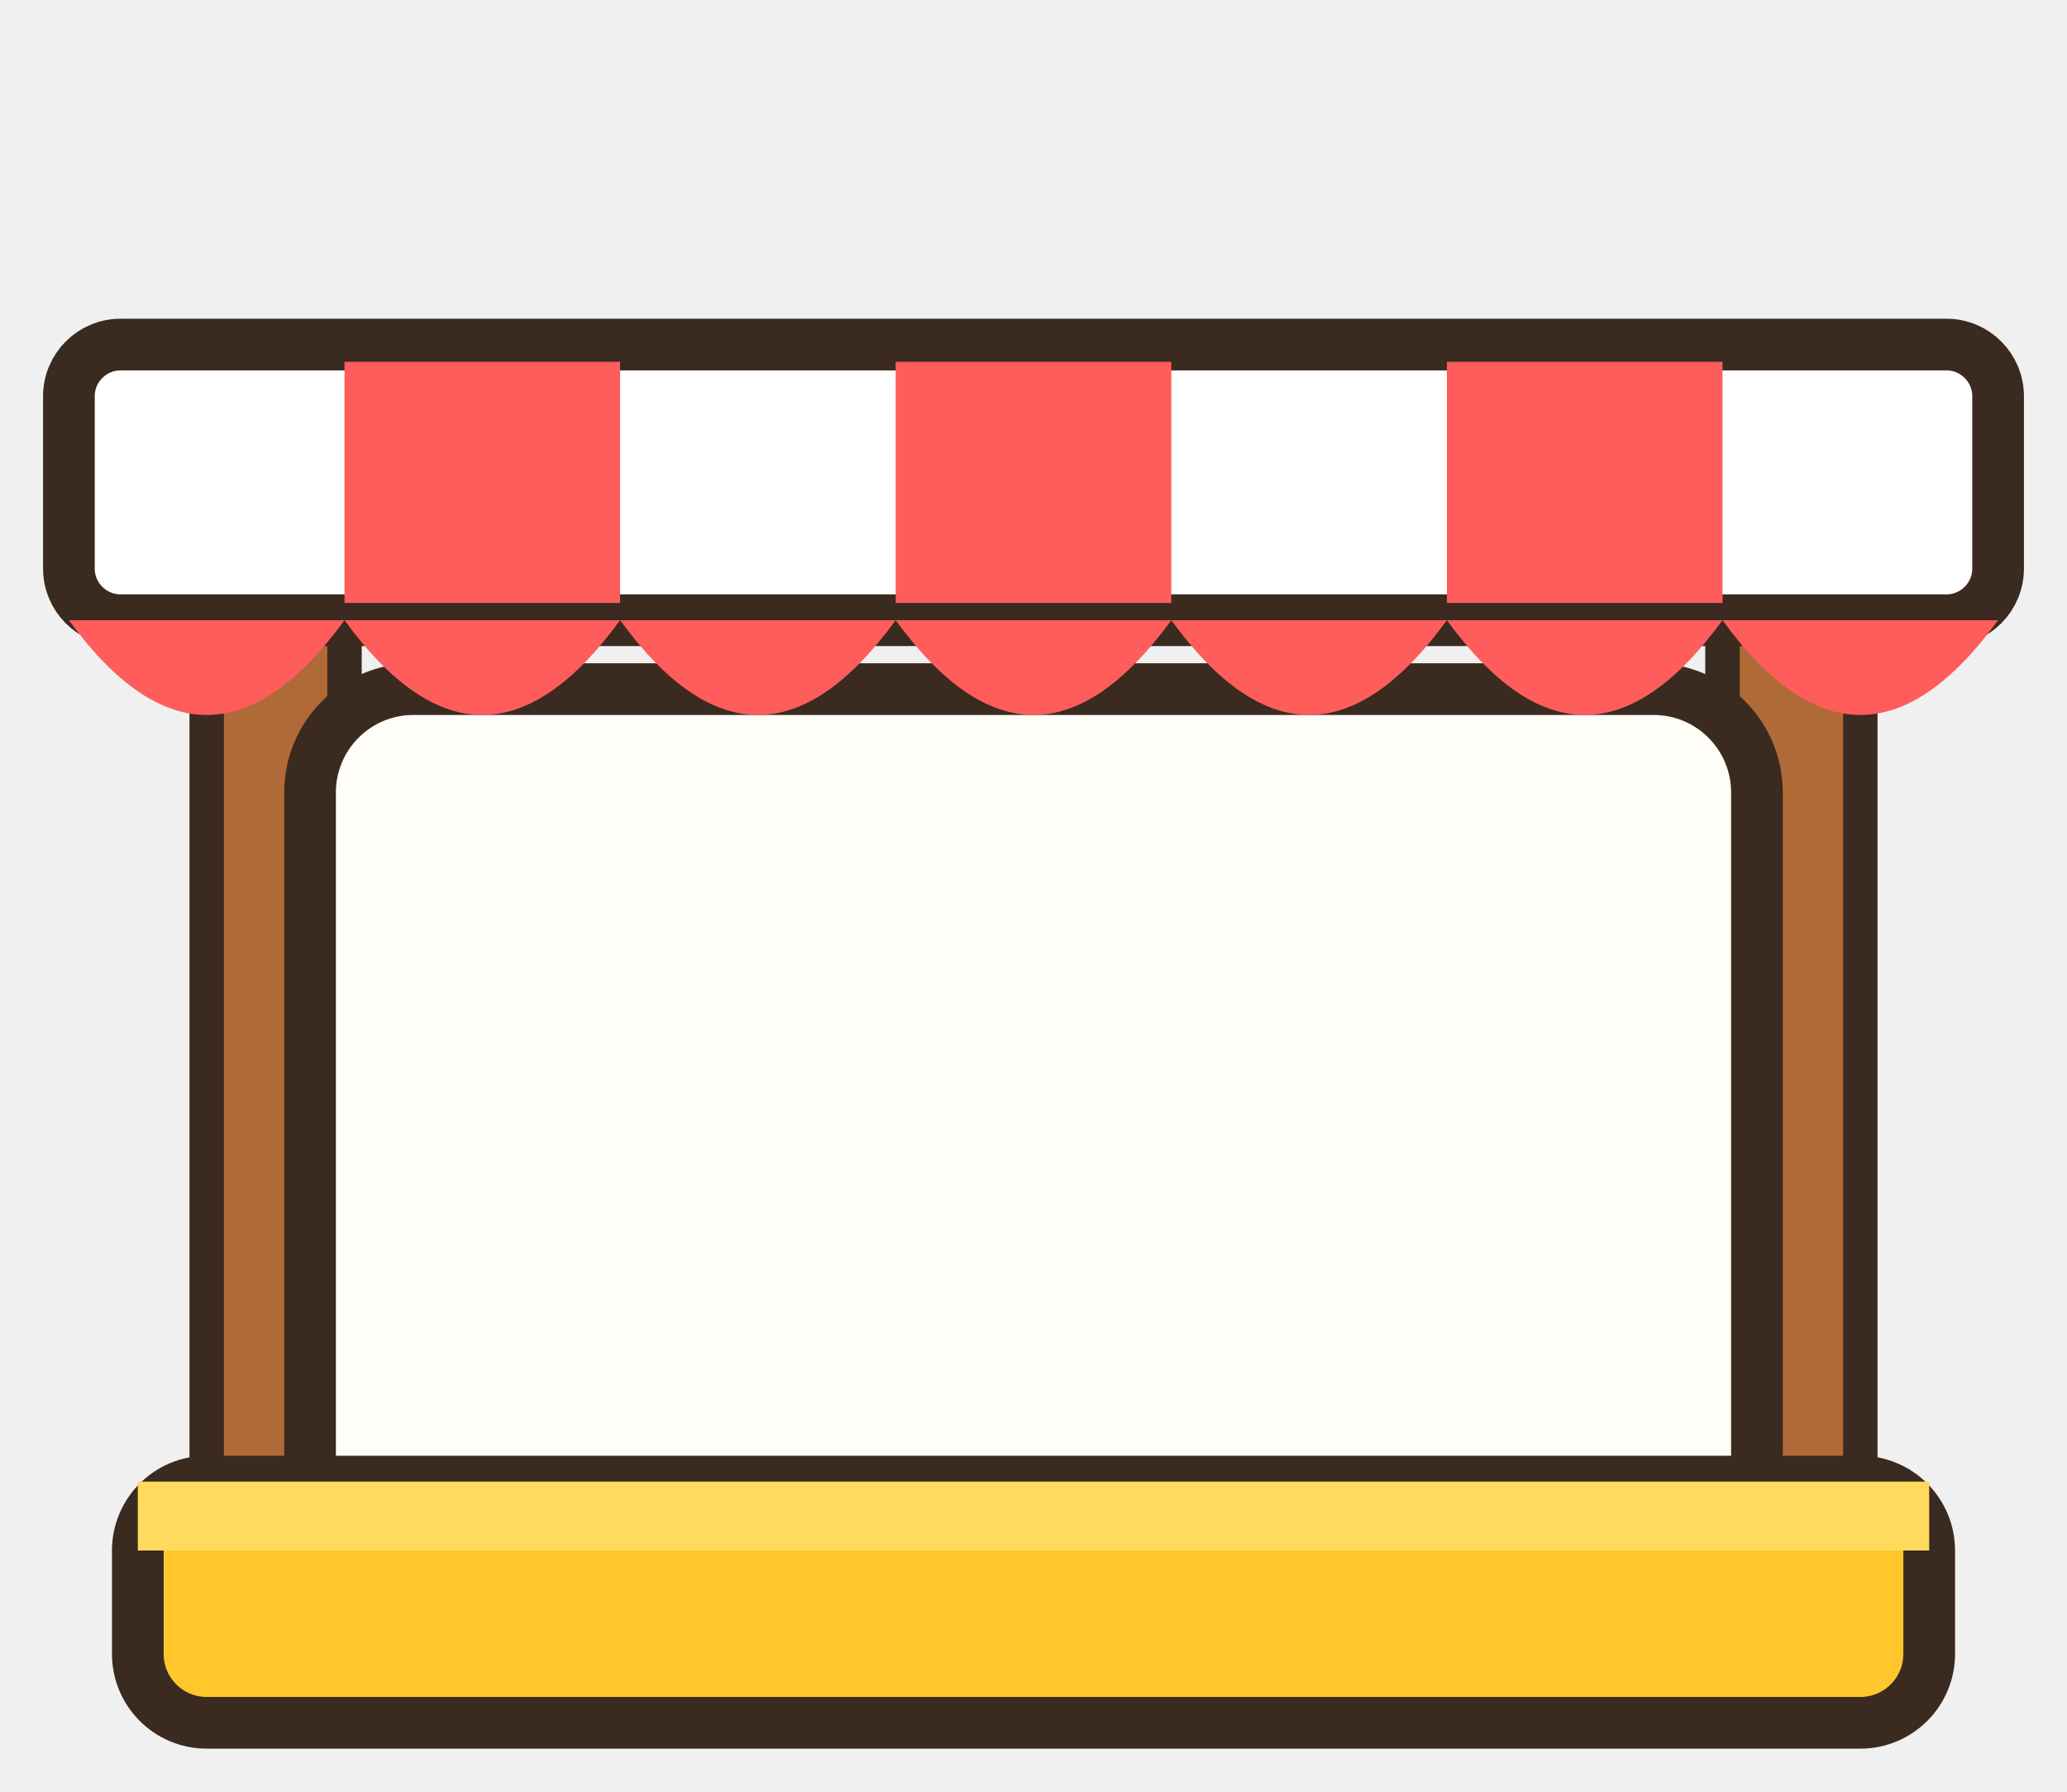
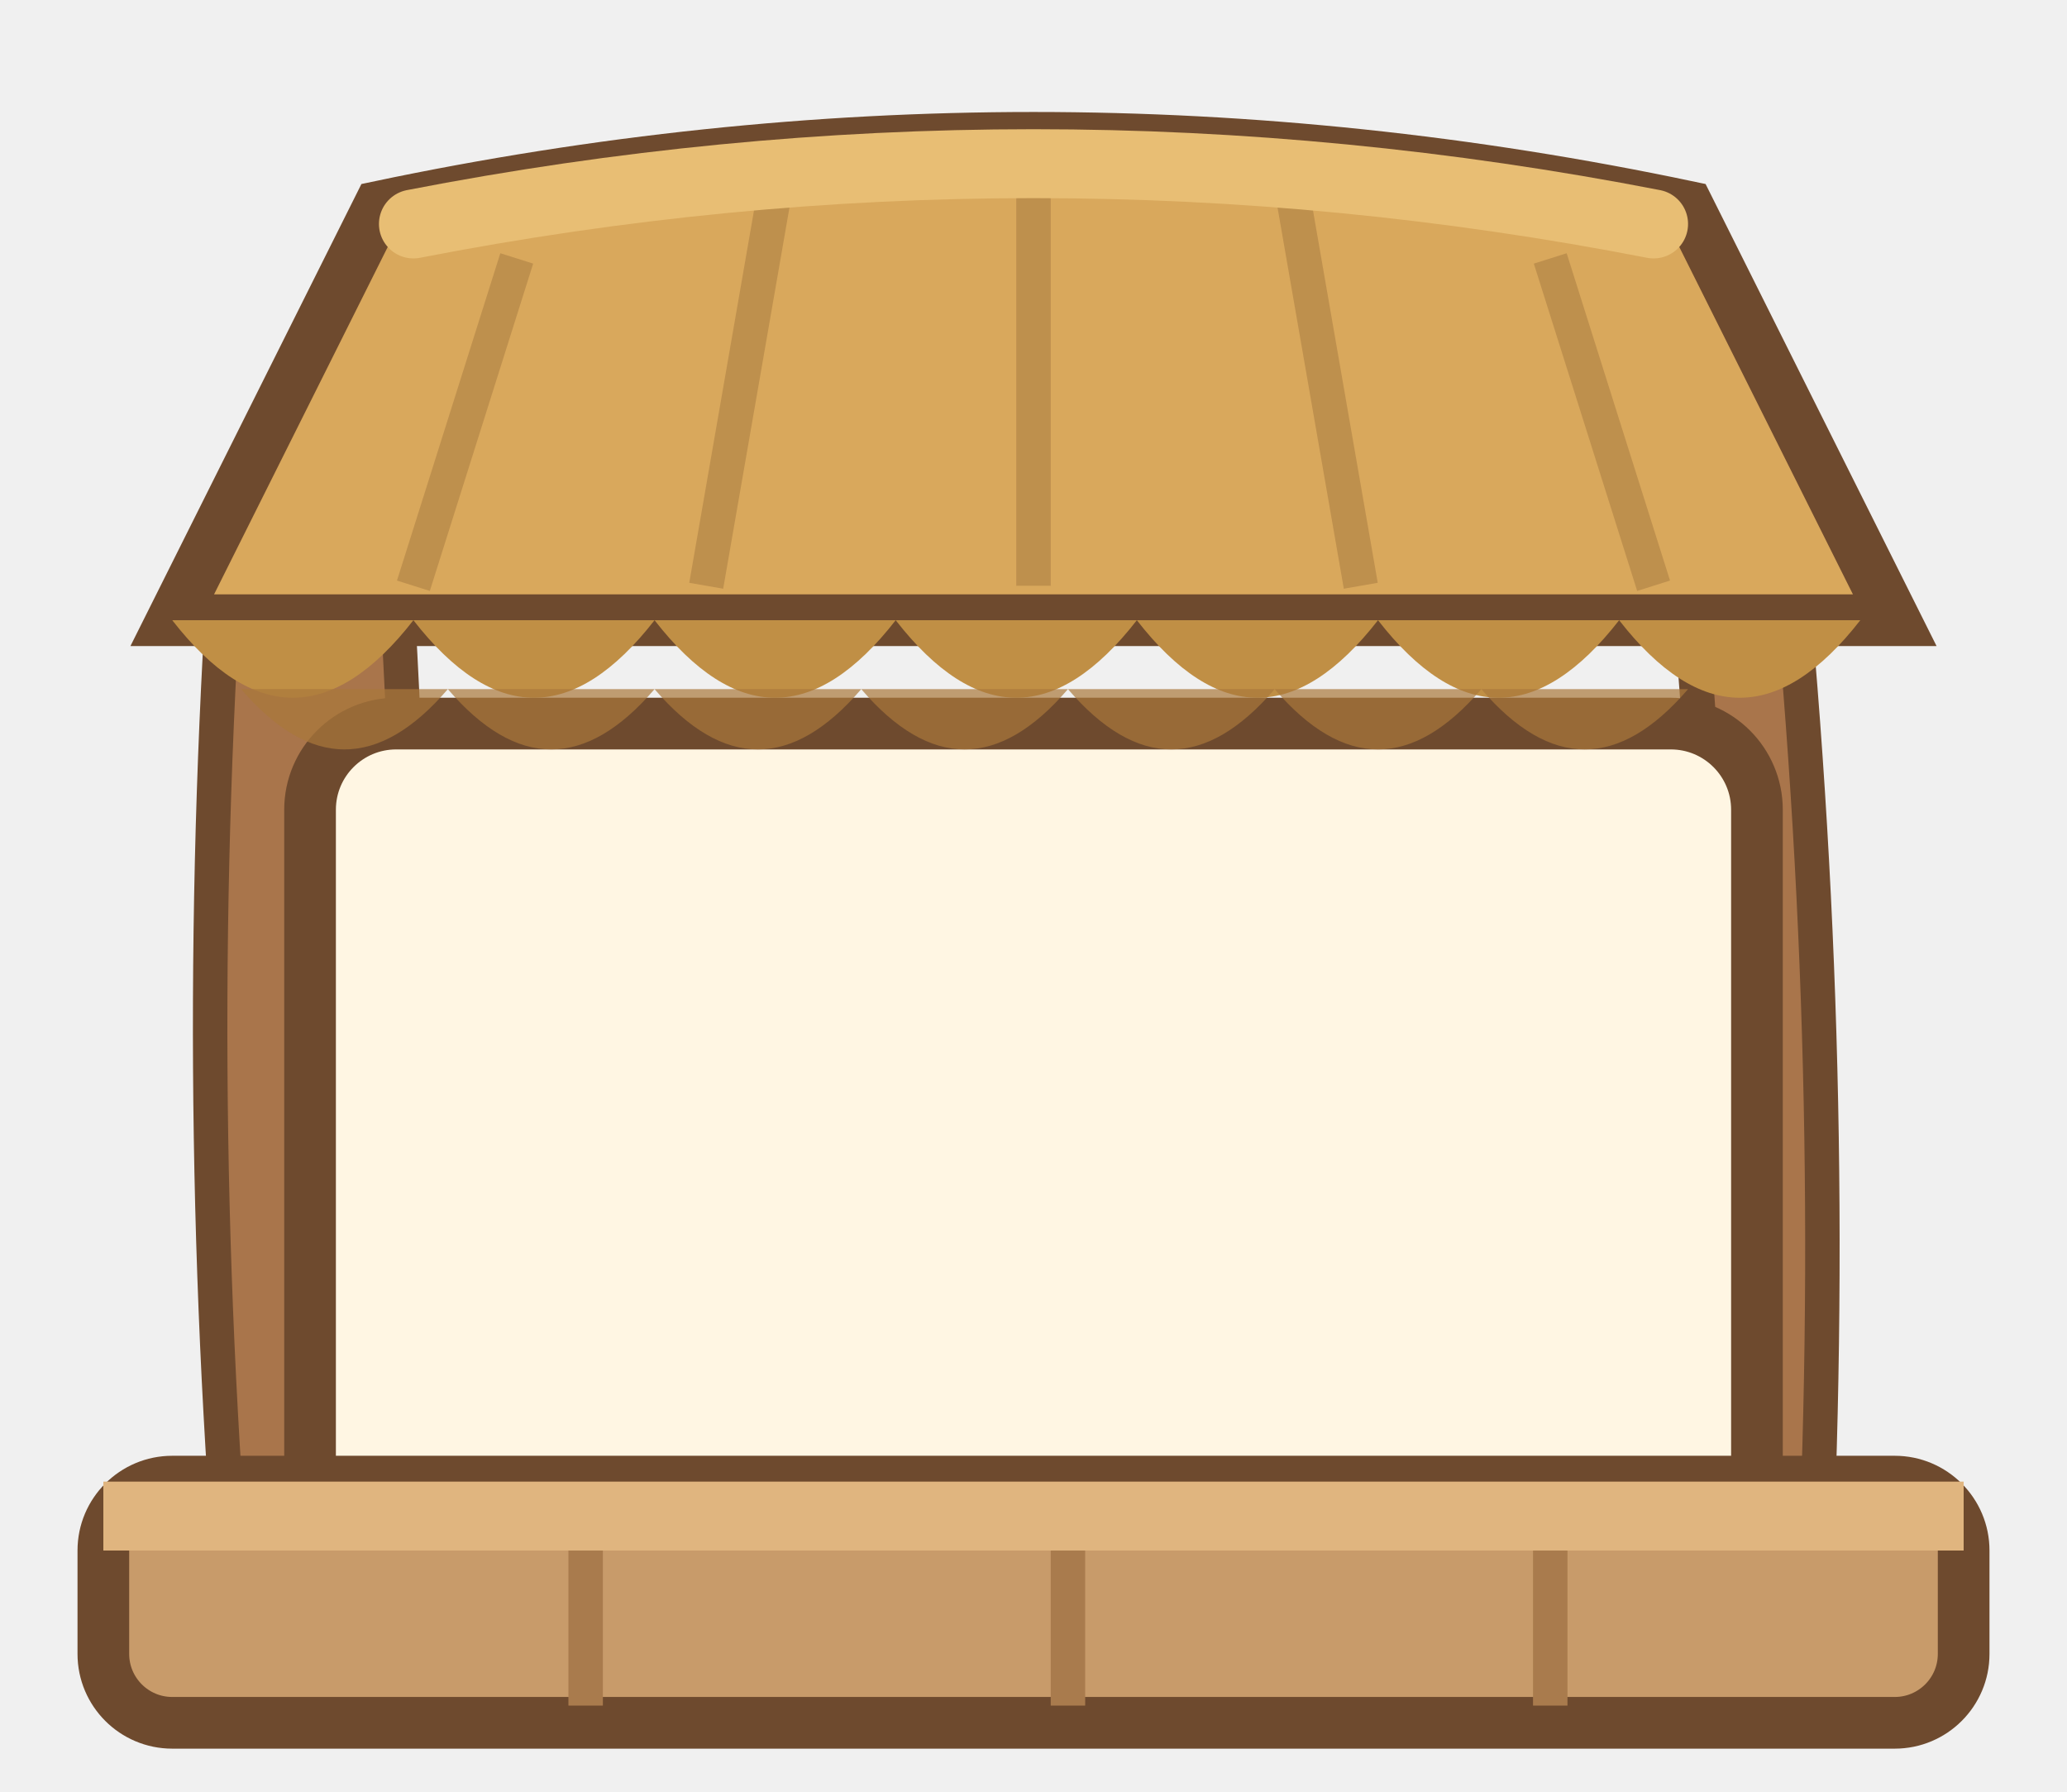
<svg xmlns="http://www.w3.org/2000/svg" viewBox="0 0 120 104" width="120" height="104">
-   <rect x="12" y="34" width="8" height="64" rx="2" fill="#b06a37" stroke="#3a2a1f" stroke-width="2" />
-   <rect x="100" y="34" width="8" height="64" rx="2" fill="#b06a37" stroke="#3a2a1f" stroke-width="2" />
-   <rect x="18" y="40" width="84" height="52" rx="6" fill="#fffdf7" stroke="#3a2a1f" stroke-width="3" />
-   <rect x="8" y="86" width="104" height="14" rx="4" fill="#ffc72c" stroke="#3a2a1f" stroke-width="3" />
-   <rect x="8" y="86" width="104" height="4" fill="#ffda5c" />
-   <rect x="4" y="20" width="112" height="16" rx="3" fill="#ffffff" stroke="#3a2a1f" stroke-width="3" />
-   <rect x="20" y="21" width="16" height="14" fill="#ff5c5c" />
-   <rect x="52" y="21" width="16" height="14" fill="#ff5c5c" />
-   <rect x="84" y="21" width="16" height="14" fill="#ff5c5c" />
-   <path d="M4 36 q8 11 16 0 q8 11 16 0 q8 11 16 0 q8 11 16 0 q8 11 16 0 q8 11 16 0 q8 11 16 0" fill="#ff5c5c" />
+   <path d="M13 34 q-2 32 1 64 l8 0 q3 -32 1 -64 z" fill="#a9754b" stroke="#6e4a2e" stroke-width="2" />
+   <path d="M98 34 q3 32 -1 64 l8 0 q2 -32 -1 -64 z" fill="#a9754b" stroke="#6e4a2e" stroke-width="2" />
+   <rect x="18" y="42" width="84" height="48" rx="5" fill="#fff6e3" stroke="#6e4a2e" stroke-width="3" />
+   <rect x="6" y="86" width="108" height="14" rx="4" fill="#c89b6a" stroke="#6e4a2e" stroke-width="3" />
+   <line x1="34" y1="87" x2="34" y2="99" stroke="#a97b4d" stroke-width="2" />
+   <line x1="62" y1="87" x2="62" y2="99" stroke="#a97b4d" stroke-width="2" />
+   <line x1="90" y1="87" x2="90" y2="99" stroke="#a97b4d" stroke-width="2" />
+   <rect x="6" y="86" width="108" height="4" fill="#e0b57f" />
+   <path d="M10 36 L22 12 q38 -8 76 0 L110 36 z" fill="#d9a85c" stroke="#6e4a2e" stroke-width="3" />
+   <path d="M30 15 L24 34 M45 11 L41 34 M60 10 L60 34 M75 11 L79 34 M90 15 L96 34" stroke="#b8894a" stroke-width="2" fill="none" opacity="0.8" />
+   <path d="M24 13 q36 -7 72 0" stroke="#e8be74" stroke-width="4" fill="none" stroke-linecap="round" />
+   <path d="M10 36 q7 9 14 0 q7 9 14 0 q7 9 14 0 q7 9 14 0 q7 9 14 0 q7 9 14 0 q7 9 14 0" fill="#c08f45" />
+   <path d="M14 40 q6 7 12 0 q6 7 12 0 q6 7 12 0 q6 7 12 0 q6 7 12 0 q6 7 12 0 q6 7 12 0" fill="#a9773a" opacity="0.7" />
</svg>
